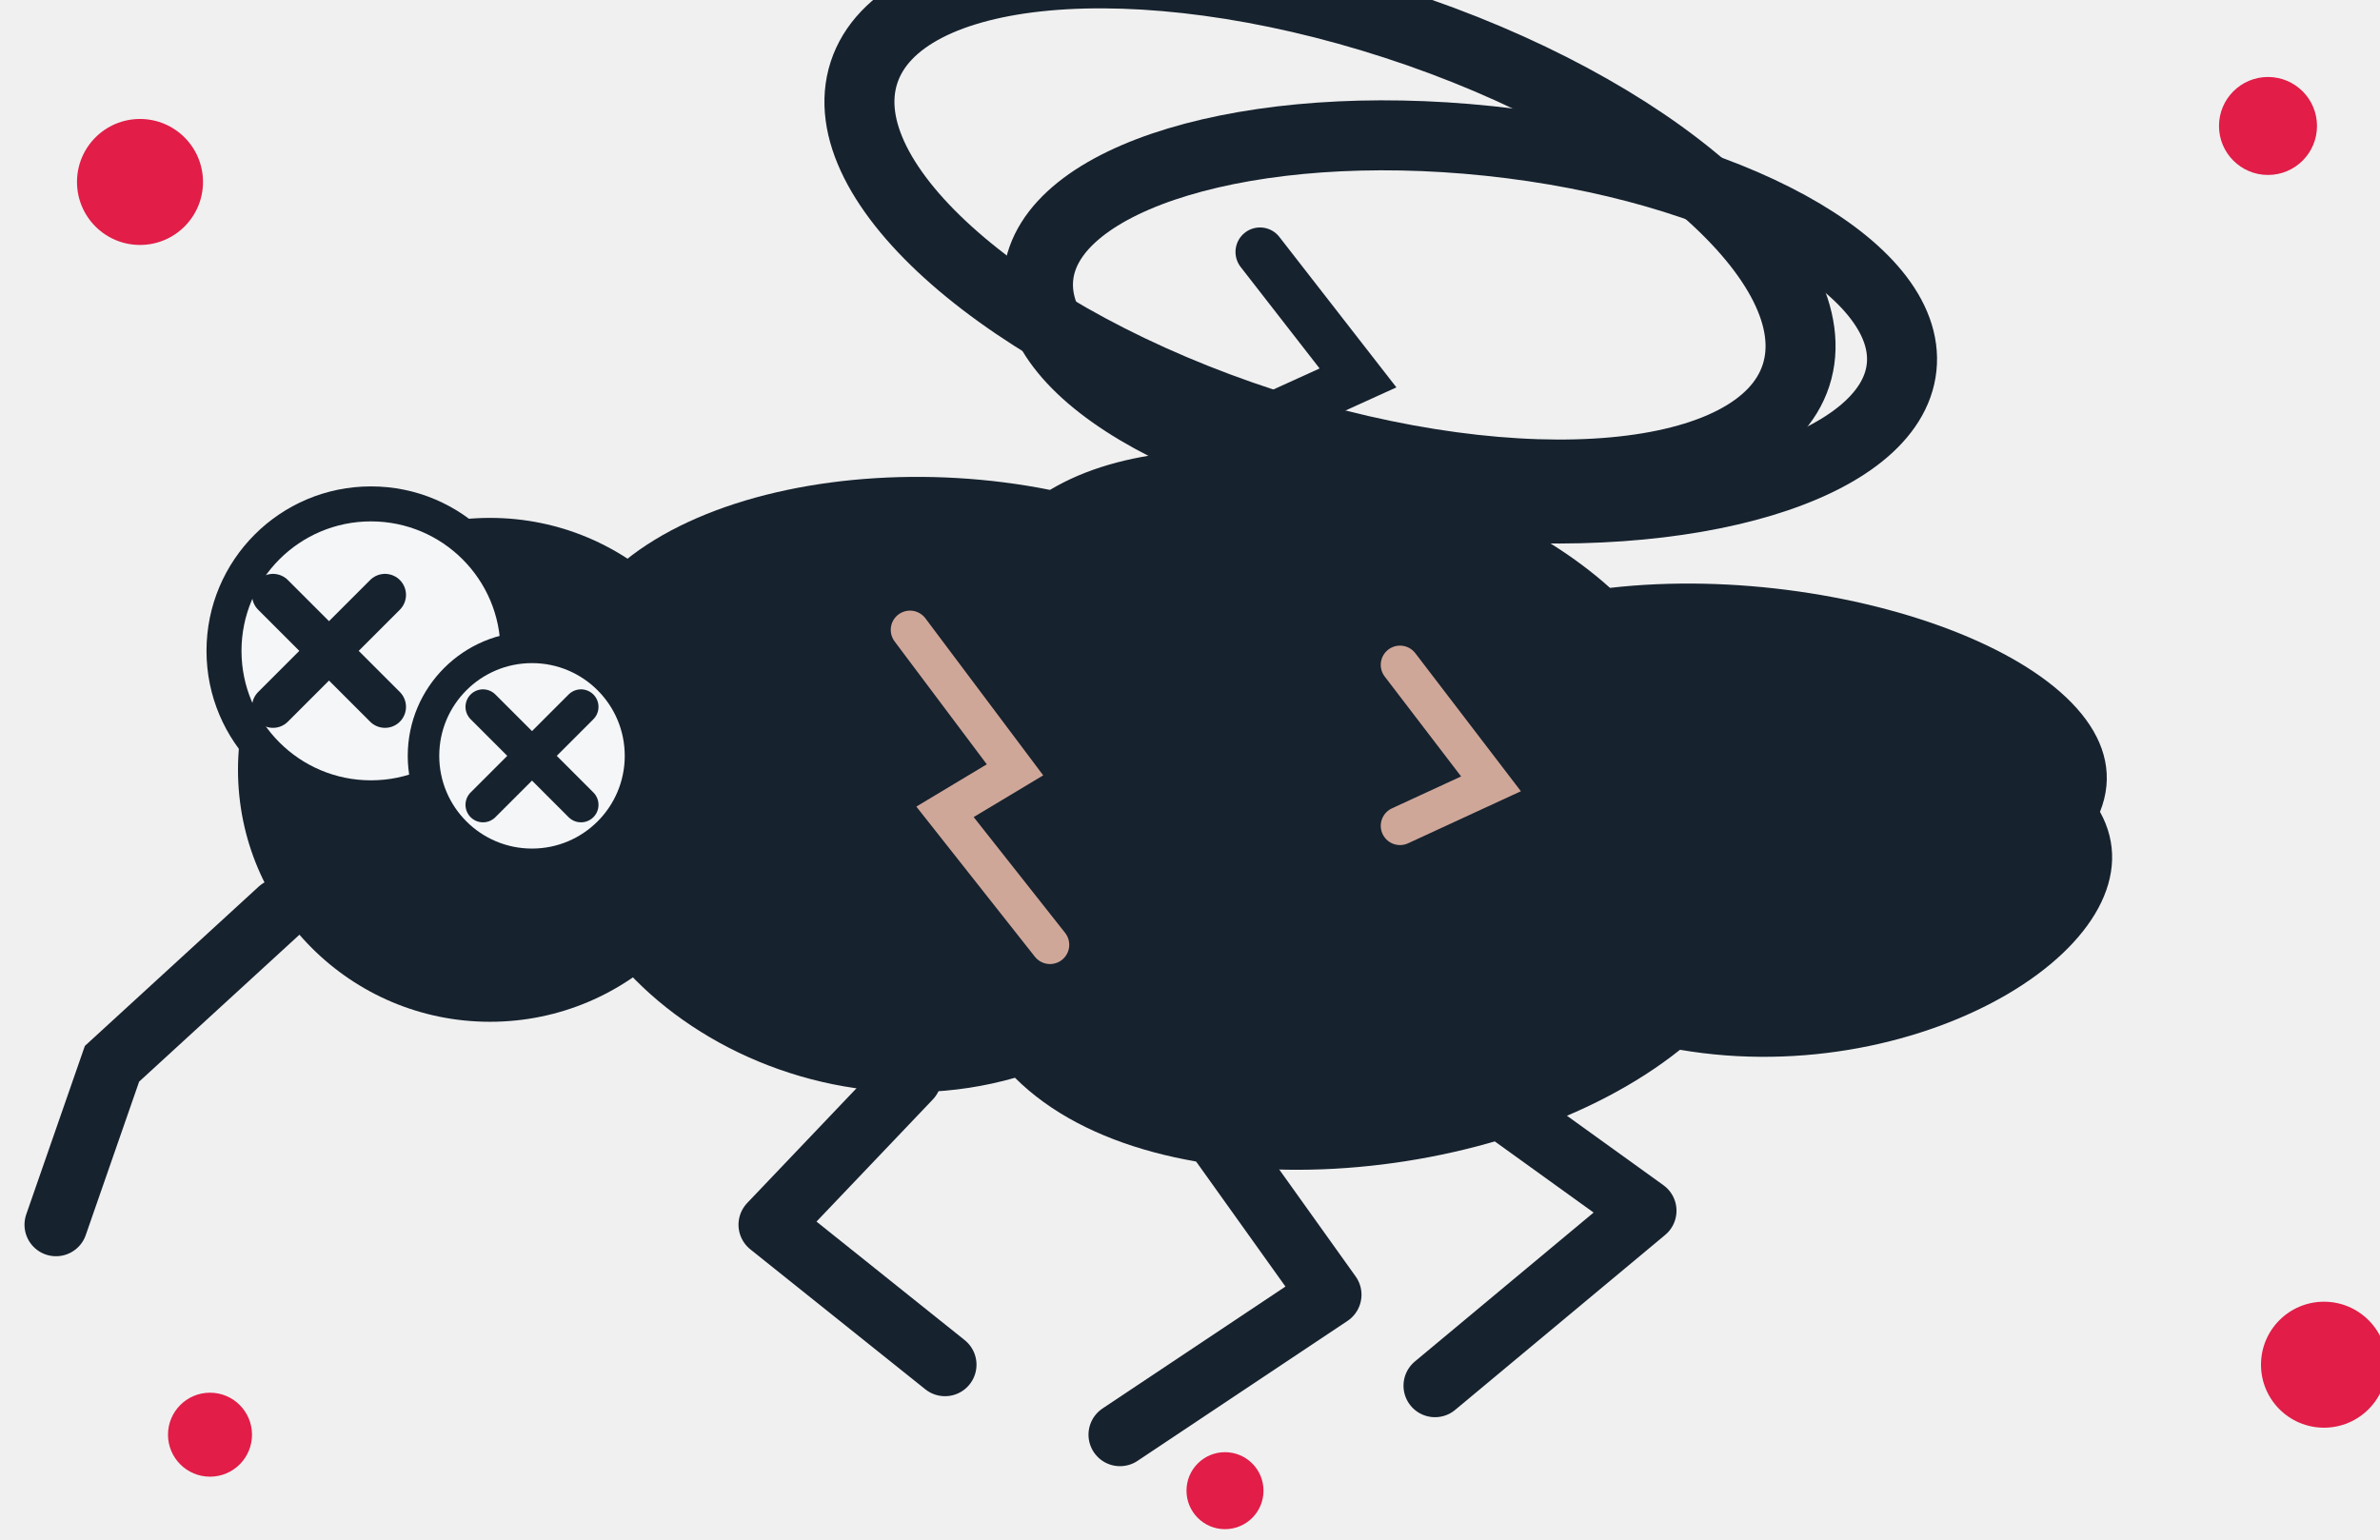
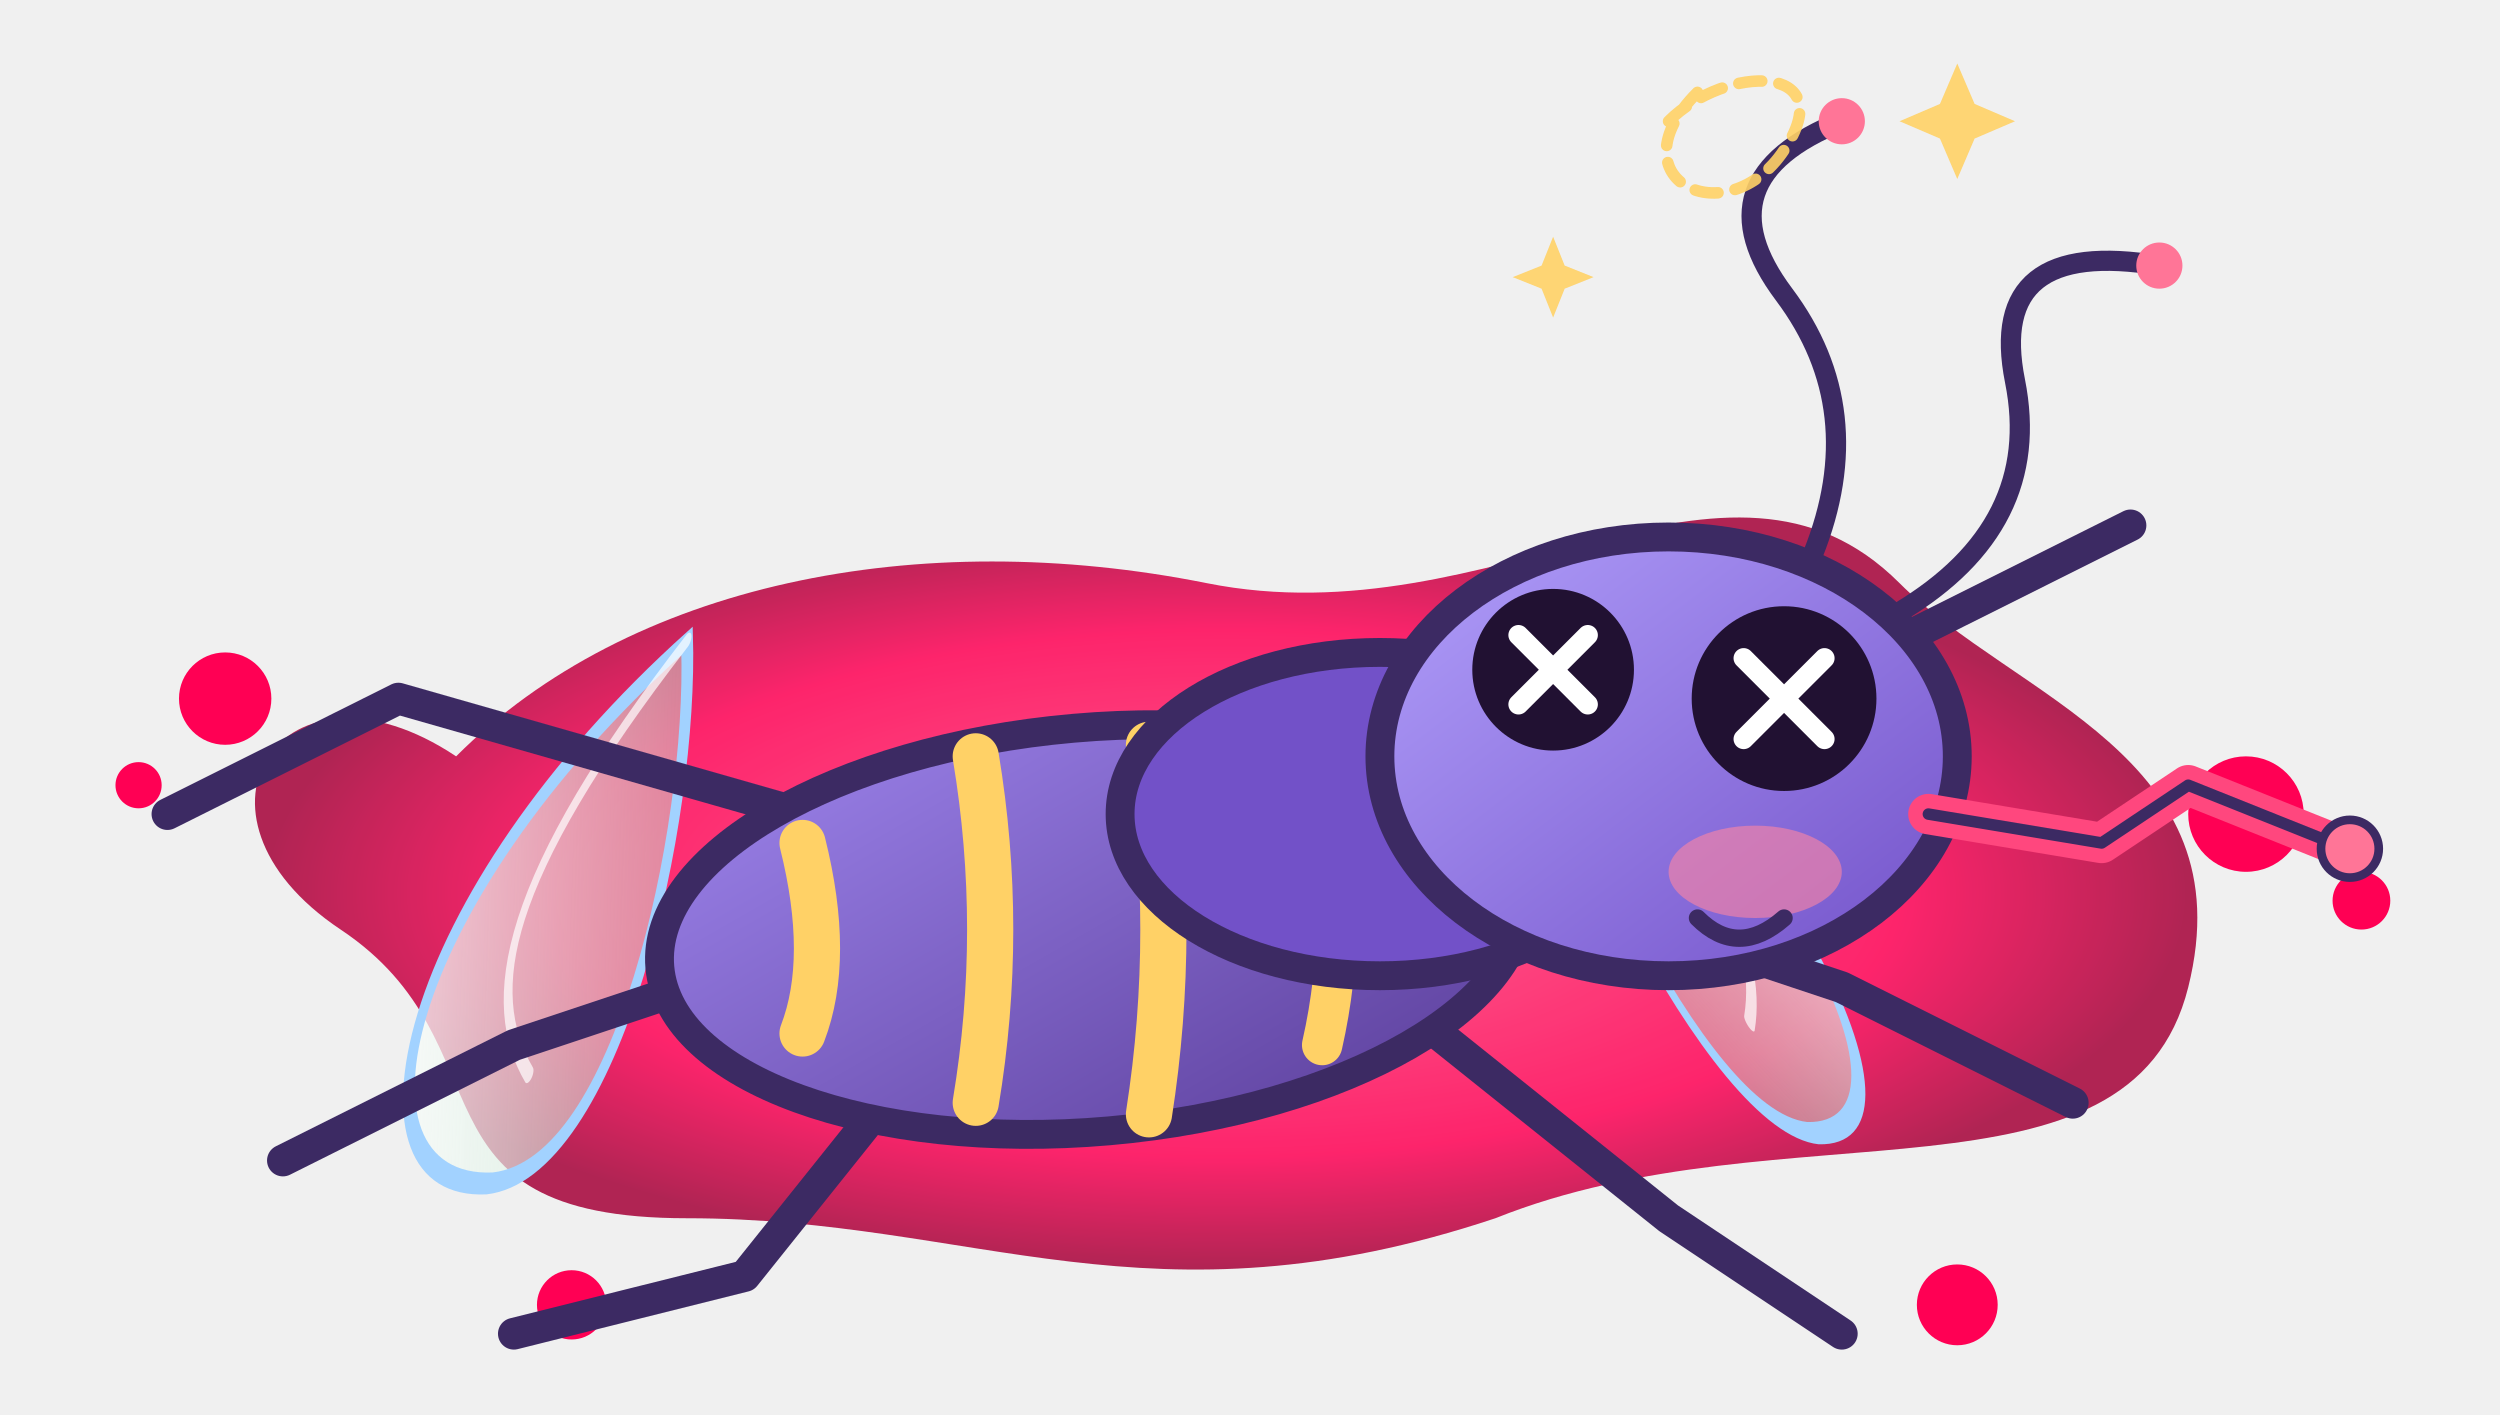
- <svg xmlns="http://www.w3.org/2000/svg" viewBox="0 0 34 22" width="34" height="22">
-   <path d="M8 10.5 C7.4 7.6 11.5 6.3 15 7 C17 5.8 21 6.6 23 8.4        C26.5 8 30.8 9.6 30 11.6 C31 13.4 27.5 15.6 24 15        C21.5 17 16.5 17.4 14.5 15.4 C11 16.4 7.2 13.6 8 10.5 Z" fill="#16222e" />
-   <ellipse cx="19" cy="3.2" rx="7" ry="3" transform="rotate(18 19 3.2)" fill="none" stroke="#16222e" stroke-width="1" />
-   <ellipse cx="21" cy="4.6" rx="6.2" ry="2.6" transform="rotate(6 21 4.6)" fill="none" stroke="#16222e" stroke-width="1" />
-   <path d="M18 3.6 L19.4 5.4 L18.3 5.9 L20 7.6" fill="none" stroke="#16222e" stroke-width="0.7" stroke-linecap="round" />
-   <path d="M13 15.4 L11 17.5 L13.5 19.5 M17 15.7 L19 18.5 L16 20.5 M21 15.5 L23.5 17.3 L20.5 19.8" fill="none" stroke="#16222e" stroke-width="0.9" stroke-linecap="round" stroke-linejoin="round" />
-   <circle cx="7" cy="11" r="3.6" fill="#16222e" />
-   <path d="M4 13 L1.6 15.2 L0.8 17.5" fill="none" stroke="#16222e" stroke-width="0.9" stroke-linecap="round" />
-   <circle cx="5.3" cy="9.3" r="2.1" fill="#f4f6f8" stroke="#16222e" stroke-width="0.5" />
-   <path d="M3.9 8.5 L5.5 10.1 M5.5 8.5 L3.9 10.1" stroke="#16222e" stroke-width="0.6" stroke-linecap="round" />
-   <circle cx="7.6" cy="10.8" r="1.55" fill="#f4f6f8" stroke="#16222e" stroke-width="0.45" />
-   <path d="M6.9 10.1 L8.3 11.5 M8.3 10.1 L6.9 11.5" stroke="#16222e" stroke-width="0.5" stroke-linecap="round" />
-   <path d="M13 9 L14.5 11 L13.5 11.6 L15 13.5 M20 9.5 L21.3 11.2 L20 11.8" fill="none" stroke="#f0beac" stroke-width="0.55" stroke-linecap="round" opacity="0.85" />
-   <g fill="#e11d48">
-     <circle cx="2" cy="2.6" r="0.9" />
-     <circle cx="32.4" cy="1.8" r="0.7" />
-     <circle cx="33.2" cy="19.5" r="0.9" />
-     <circle cx="3" cy="20.5" r="0.6" />
-     <circle cx="17.5" cy="21.3" r="0.55" />
+ <svg xmlns="http://www.w3.org/2000/svg" viewBox="41 199 433 245" width="433" height="245">
+   <defs>
+     <radialGradient id="splatGrad" cx="50%" cy="50%" r="50%">
+       <stop offset="0%" stop-color="#ff477e" />
+       <stop offset="70%" stop-color="#ff0054" />
+       <stop offset="100%" stop-color="#a40037" />
+     </radialGradient>
+     <linearGradient id="bodyGrad" x1="0%" y1="0%" x2="100%" y2="100%">
+       <stop offset="0%" stop-color="#9d84ec" />
+       <stop offset="100%" stop-color="#5a3d99" />
+     </linearGradient>
+     <linearGradient id="headGrad" x1="0%" y1="0%" x2="100%" y2="100%">
+       <stop offset="0%" stop-color="#b19ffb" />
+       <stop offset="100%" stop-color="#7251c8" />
+     </linearGradient>
+     <linearGradient id="proboscisGrad" x1="0%" y1="0%" x2="100%" y2="100%">
+       <stop offset="0%" stop-color="#ff7597" />
+       <stop offset="100%" stop-color="#ff477e" />
+     </linearGradient>
+     <linearGradient id="wingGrad" x1="0%" y1="0%" x2="100%" y2="100%">
+       <stop offset="0%" stop-color="#ffffff" stop-opacity="0.8" />
+       <stop offset="100%" stop-color="#b7e4c7" stop-opacity="0.4" />
+     </linearGradient>
+   </defs>
+   <g id="flattenedMosquito">
+     <path d="M 120 330 C 90 310 70 340 100 360 C 130 380 110 410 160 410 C 210 410 240 430 300 410 C 350 390 410 410 420 370 C 430 330 390 320 370 300 C 340 270 300 310 250 300 C 200 290 150 300 120 330 Z" fill="url(#splatGrad)" opacity="0.85" />
+     <circle cx="80" cy="320" r="8" fill="#ff0054" />
+     <circle cx="65" cy="335" r="4" fill="#ff0054" />
+     <circle cx="430" cy="340" r="10" fill="#ff0054" />
+     <circle cx="450" cy="355" r="5" fill="#ff0054" />
+     <circle cx="380" cy="425" r="7" fill="#ff0054" />
+     <circle cx="140" cy="425" r="6" fill="#ff0054" />
+     <g transform="translate(160, 310) rotate(-70) scale(1, 0.4)">
+       <path d="M 0 0 C -60 -80 -110 -60 -100 0 C -90 50 -30 30 0 0 Z" fill="url(#wingGrad)" stroke="#a2d2ff" stroke-width="4" />
+       <path d="M 0 0 C -50 -40 -70 -30 -80 0" fill="none" stroke="#ffffff" stroke-width="3" stroke-linecap="round" opacity="0.7" />
+     </g>
+     <g transform="translate(300, 300) rotate(60) scale(1.1, 0.3)">
+       <path d="M 0 0 C 60 -80 110 -60 100 0 C 90 50 30 30 0 0 Z" fill="url(#wingGrad)" stroke="#a2d2ff" stroke-width="4" />
+       <path d="M 0 0 C 50 -40 70 -30 80 0" fill="none" stroke="#ffffff" stroke-width="3" stroke-linecap="round" opacity="0.7" />
+     </g>
+     <g stroke="#3c2a63" stroke-width="5.5" stroke-linecap="round" stroke-linejoin="round" fill="none">
+       <path d="M 180 340 L 110 320 L 70 340" />
+       <path d="M 190 360 L 130 380 L 90 400" />
+       <path d="M 210 370 L 170 420 L 130 430" />
+       <path d="M 310 330 L 370 310 L 410 290" />
+       <path d="M 300 350 L 360 370 L 400 390" />
+       <path d="M 280 370 L 330 410 L 360 430" />
+     </g>
+     <g id="flattenedAbdomen">
+       <ellipse cx="230" cy="360" rx="75" ry="35" transform="rotate(-5, 230, 360)" fill="url(#bodyGrad)" stroke="#3c2a63" stroke-width="5" />
+       <path d="M 180 345 Q 185 365 180 378" fill="none" stroke="#ffd166" stroke-width="8" stroke-linecap="round" />
+       <path d="M 210 330 Q 215 360 210 390" fill="none" stroke="#ffd166" stroke-width="8" stroke-linecap="round" />
+       <path d="M 240 328 Q 245 360 240 392" fill="none" stroke="#ffd166" stroke-width="8" stroke-linecap="round" />
+       <path d="M 270 335 Q 275 358 270 380" fill="none" stroke="#ffd166" stroke-width="7" stroke-linecap="round" />
+     </g>
+     <ellipse cx="280" cy="340" rx="45" ry="28" fill="#7251c8" stroke="#3c2a63" stroke-width="5" />
+     <g id="flattenedHead">
+       <ellipse cx="330" cy="330" rx="50" ry="38" fill="url(#headGrad)" stroke="#3c2a63" stroke-width="5" />
+       <ellipse cx="345" cy="350" rx="15" ry="8" fill="#ff85a1" opacity="0.6" />
+       <g transform="translate(310, 315)">
+         <ellipse cx="0" cy="0" rx="14" ry="14" fill="#211132" />
+         <path d="M -6 -6 L 6 6 M 6 -6 L -6 6" stroke="#ffffff" stroke-width="3.5" stroke-linecap="round" />
+       </g>
+       <g transform="translate(350, 320)">
+         <ellipse cx="0" cy="0" rx="16" ry="16" fill="#211132" />
+         <path d="M -7 -7 L 7 7 M 7 -7 L -7 7" stroke="#ffffff" stroke-width="3.5" stroke-linecap="round" />
+       </g>
+       <path d="M 355 295 Q 365 270 350 250 T 360 220" fill="none" stroke="#3c2a63" stroke-width="3.5" stroke-linecap="round" />
+       <circle cx="360" cy="220" r="4" fill="#ff7597" />
+       <path d="M 370 305 Q 395 290 390 265 T 415 245" fill="none" stroke="#3c2a63" stroke-width="3.5" stroke-linecap="round" />
+       <circle cx="415" cy="245" r="4" fill="#ff7597" />
+       <g id="bentProboscis">
+         <path d="M 375 340 L 405 345 L 420 335 L 445 345" fill="none" stroke="#ff477e" stroke-width="7" stroke-linecap="round" stroke-linejoin="round" />
+         <path d="M 375 340 L 405 345 L 420 335 L 445 345" fill="none" stroke="#3c2a63" stroke-width="2" stroke-linecap="round" stroke-linejoin="round" />
+         <circle cx="448" cy="346" r="5" fill="#ff7597" stroke="#3c2a63" stroke-width="1.5" />
+       </g>
+       <path d="M 335 358 Q 342 365 350 358" fill="none" stroke="#3c2a63" stroke-width="3" stroke-linecap="round" />
+     </g>
+     <g fill="#ffd166" opacity="0.9">
+       <path d="M 310 240 L 312 245 L 317 247 L 312 249 L 310 254 L 308 249 L 303 247 L 308 245 Z" />
+       <path d="M 380 210 L 383 217 L 390 220 L 383 223 L 380 230 L 377 223 L 370 220 L 377 217 Z" />
+       <path d="M 330 220 C 340 210 360 210 350 225 C 340 240 320 230 335 215" fill="none" stroke="#ffd166" stroke-width="2" stroke-dasharray="4 3" stroke-linecap="round" />
+     </g>
  </g>
</svg>
